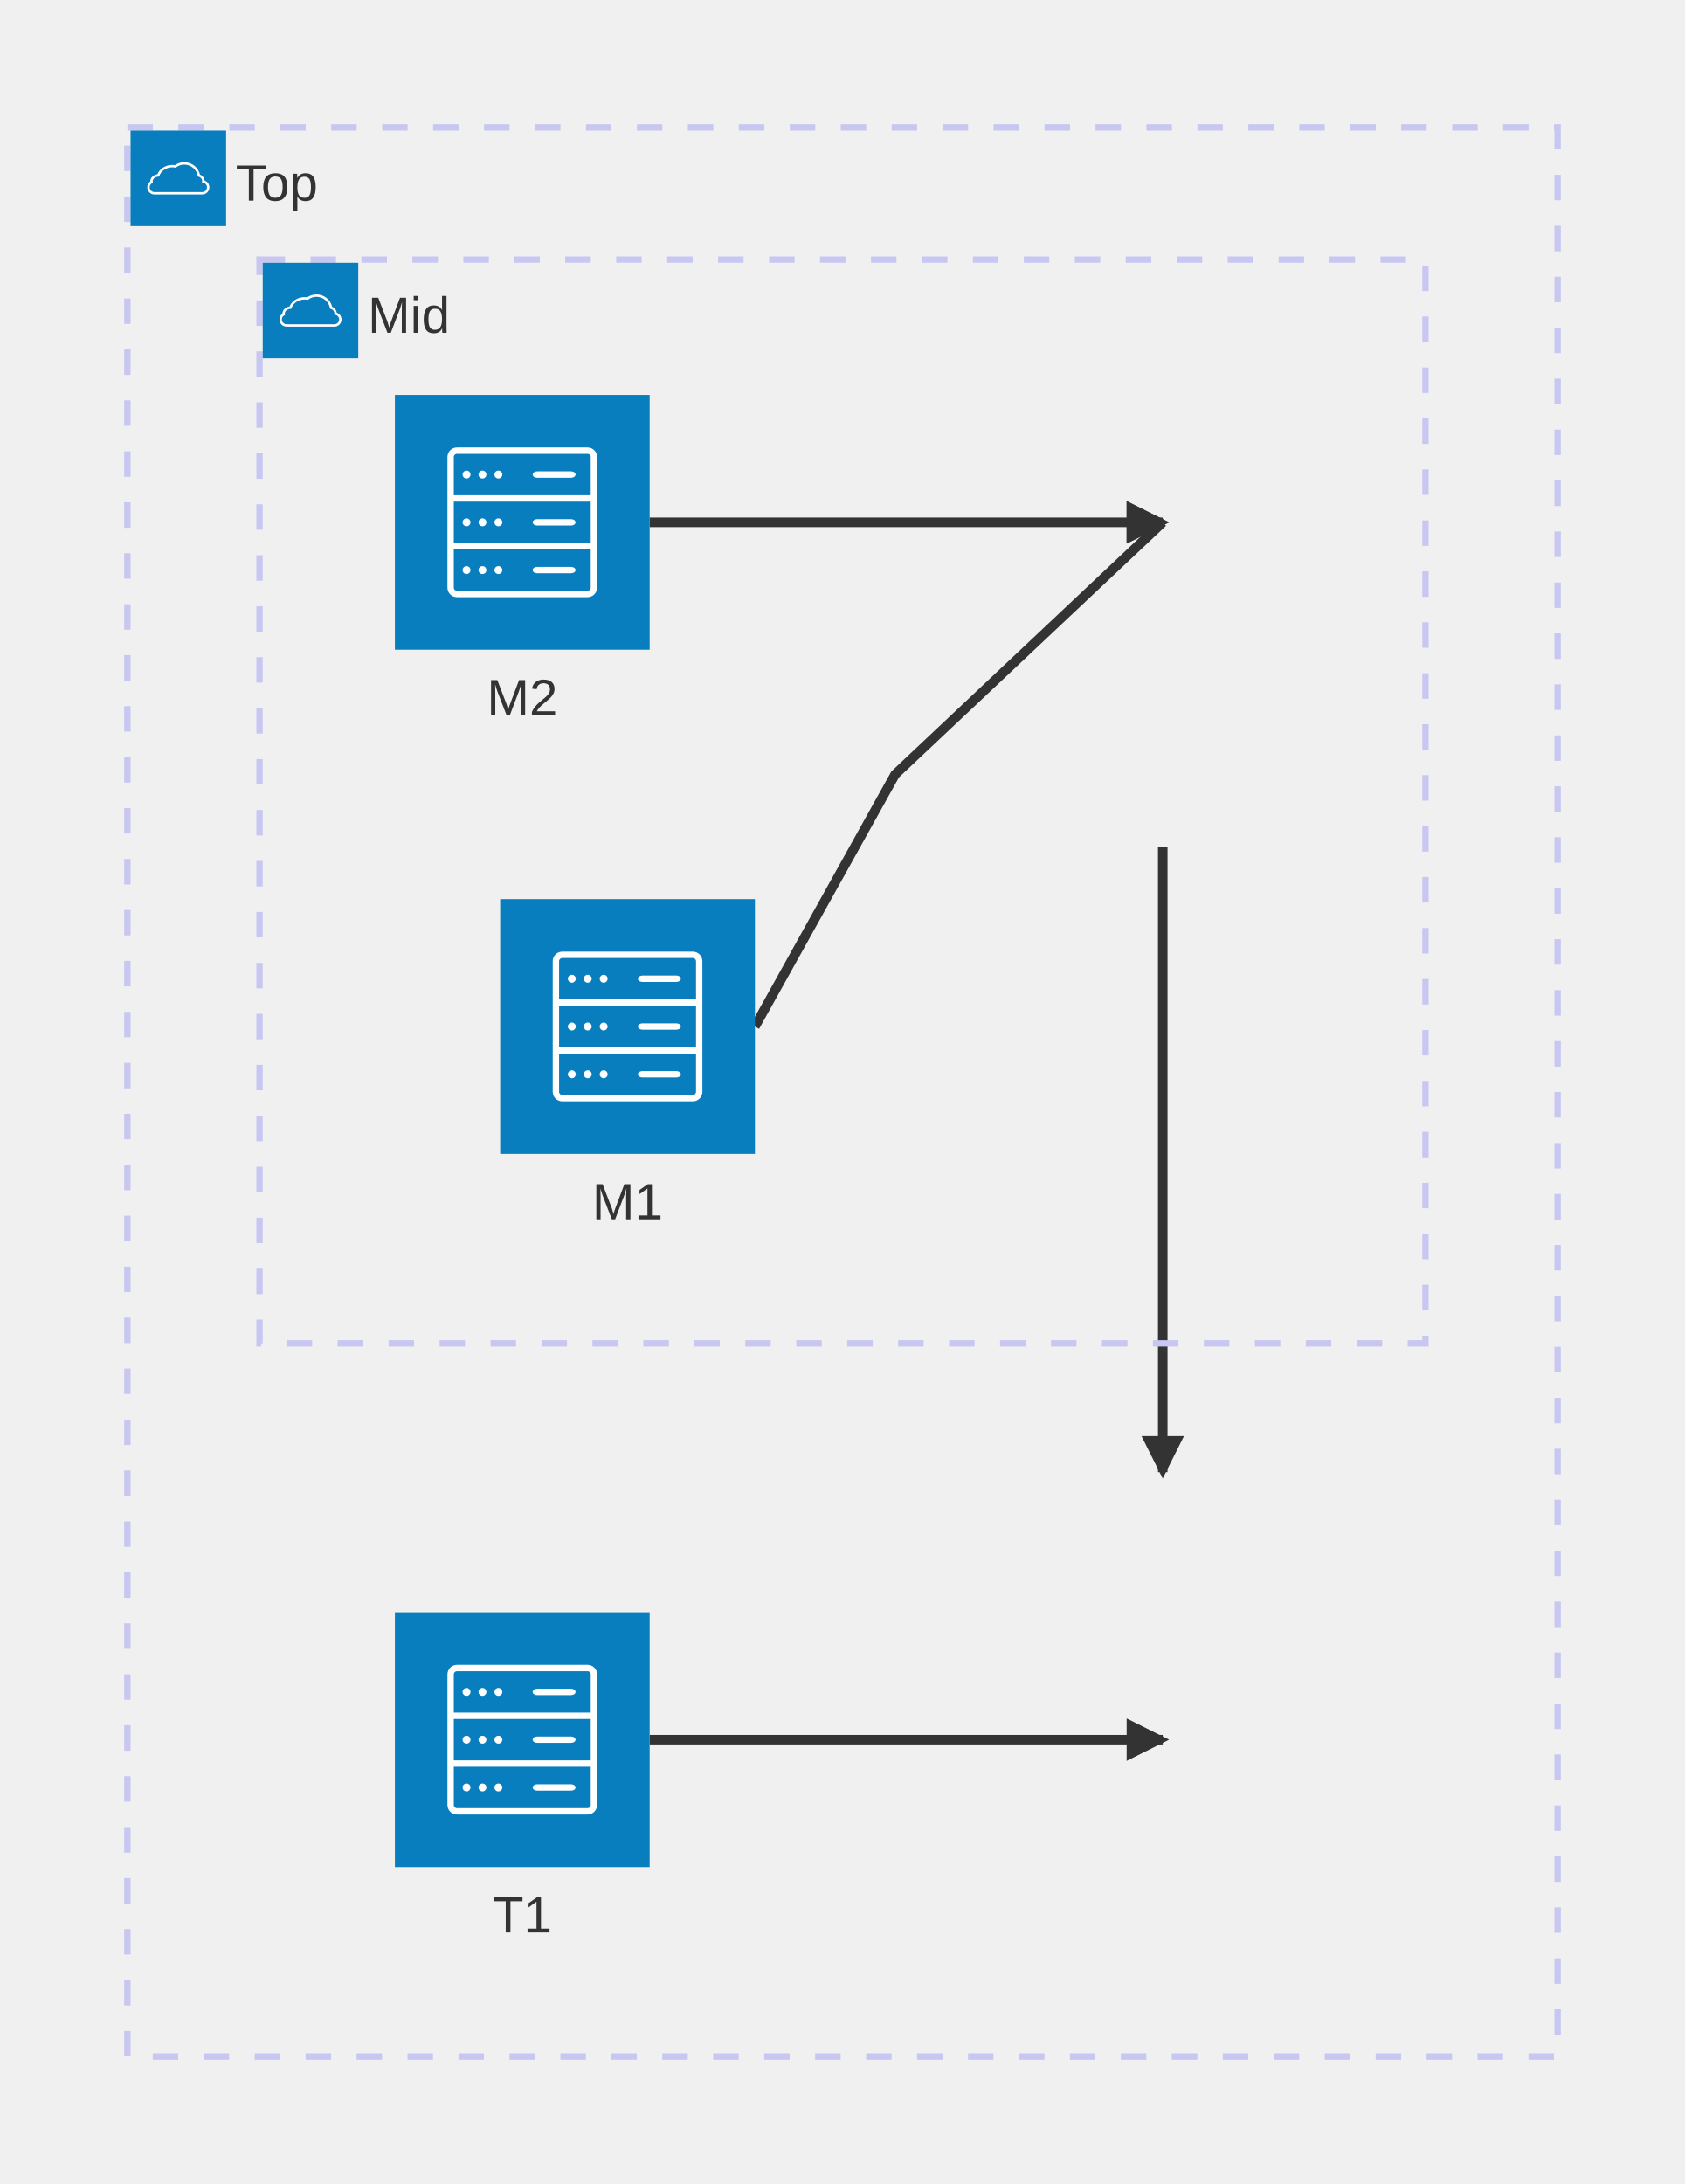
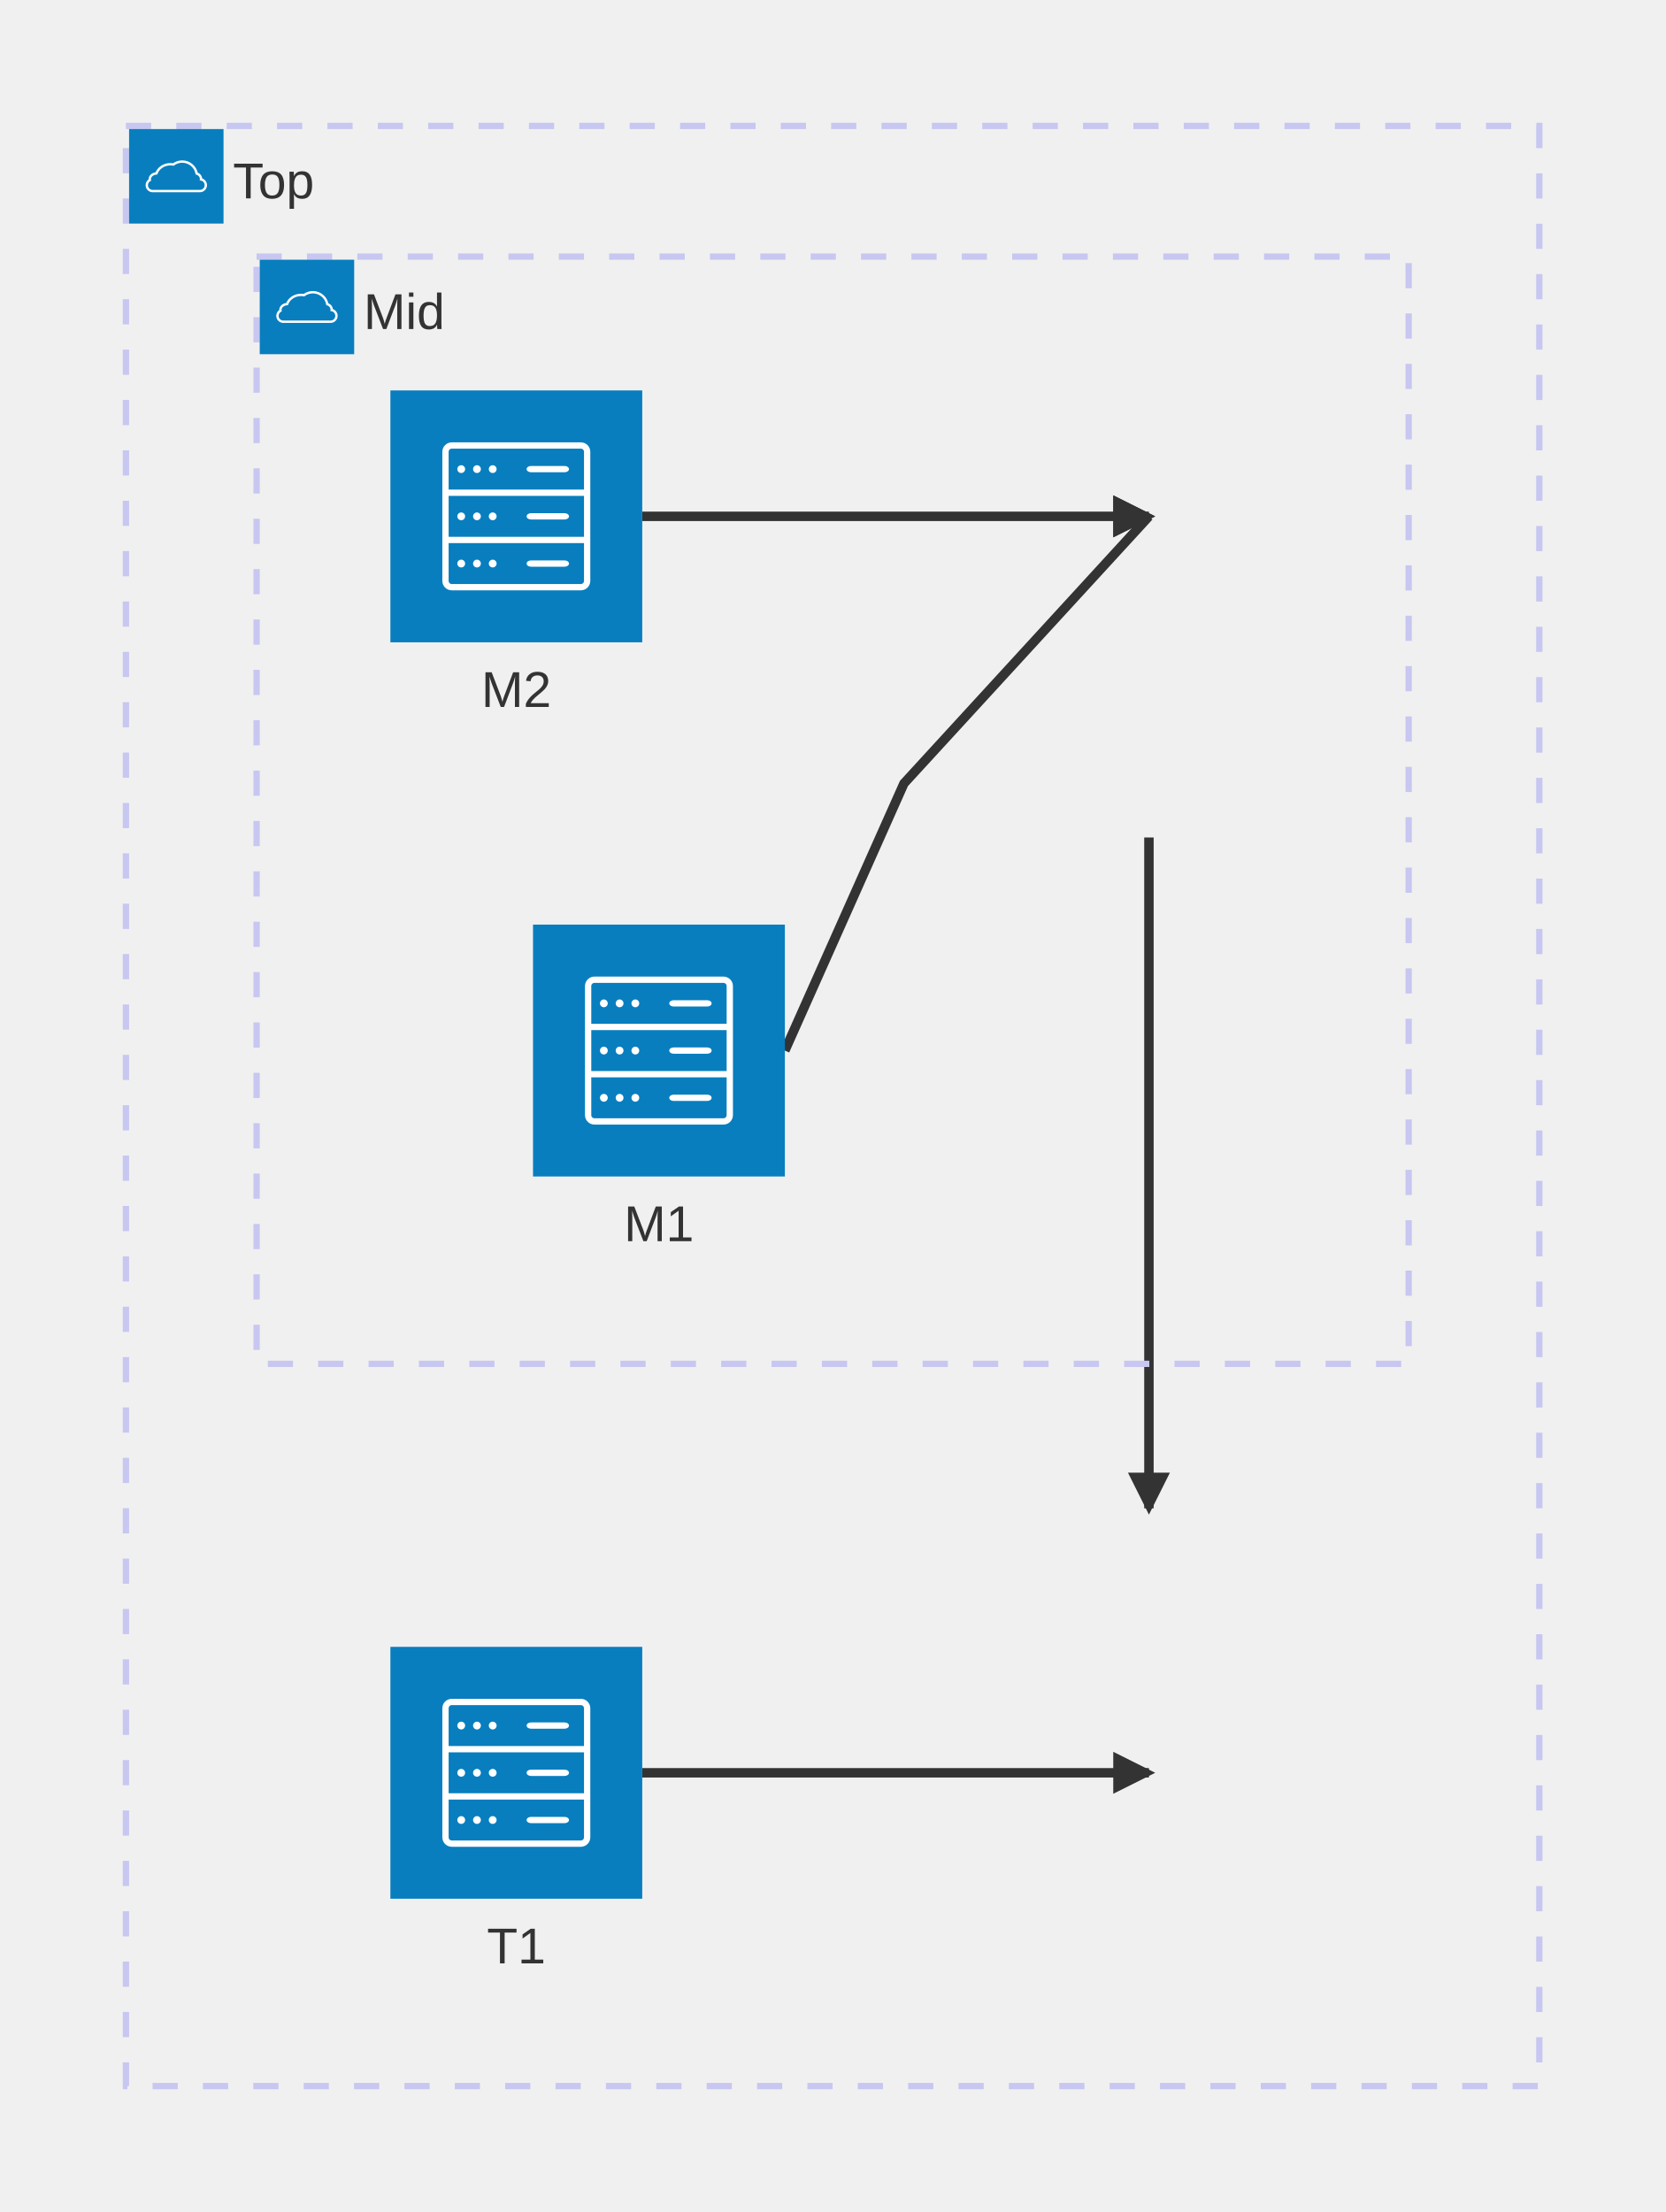
- <svg xmlns="http://www.w3.org/2000/svg" id="stress_architecture_nested_junctions_023" width="100%" style="max-width: 529.115px; background-color: white;" viewBox="-224.558 -278.87 529.115 685.739" role="graphics-document document" aria-roledescription="architecture">
-   <style>#stress_architecture_nested_junctions_023{font-family:"trebuchet ms",verdana,arial,sans-serif;font-size:16px;fill:#333;}@keyframes edge-animation-frame{from{stroke-dashoffset:0;}}@keyframes dash{to{stroke-dashoffset:0;}}#stress_architecture_nested_junctions_023 .edge-animation-slow{stroke-dasharray:9,5!important;stroke-dashoffset:900;animation:dash 50s linear infinite;stroke-linecap:round;}#stress_architecture_nested_junctions_023 .edge-animation-fast{stroke-dasharray:9,5!important;stroke-dashoffset:900;animation:dash 20s linear infinite;stroke-linecap:round;}#stress_architecture_nested_junctions_023 .error-icon{fill:#552222;}#stress_architecture_nested_junctions_023 .error-text{fill:#552222;stroke:#552222;}#stress_architecture_nested_junctions_023 .edge-thickness-normal{stroke-width:1px;}#stress_architecture_nested_junctions_023 .edge-thickness-thick{stroke-width:3.5px;}#stress_architecture_nested_junctions_023 .edge-pattern-solid{stroke-dasharray:0;}#stress_architecture_nested_junctions_023 .edge-thickness-invisible{stroke-width:0;fill:none;}#stress_architecture_nested_junctions_023 .edge-pattern-dashed{stroke-dasharray:3;}#stress_architecture_nested_junctions_023 .edge-pattern-dotted{stroke-dasharray:2;}#stress_architecture_nested_junctions_023 .marker{fill:#333333;stroke:#333333;}#stress_architecture_nested_junctions_023 .marker.cross{stroke:#333333;}#stress_architecture_nested_junctions_023 svg{font-family:"trebuchet ms",verdana,arial,sans-serif;font-size:16px;}#stress_architecture_nested_junctions_023 p{margin:0;}#stress_architecture_nested_junctions_023 .edge{stroke-width:3;stroke:#333333;fill:none;}#stress_architecture_nested_junctions_023 .arrow{fill:#333333;}#stress_architecture_nested_junctions_023 .node-bkg{fill:none;stroke:hsl(240, 60%, 86.275%);stroke-width:2px;stroke-dasharray:8;}#stress_architecture_nested_junctions_023 .node-icon-text{display:flex;align-items:center;}#stress_architecture_nested_junctions_023 .node-icon-text&gt;div{color:#fff;margin:1px;height:fit-content;text-align:center;overflow:hidden;display:-webkit-box;-webkit-box-orient:vertical;}#stress_architecture_nested_junctions_023 :root{--mermaid-font-family:"trebuchet ms",verdana,arial,sans-serif;}</style>
+ <svg xmlns="http://www.w3.org/2000/svg" id="stress_architecture_nested_junctions_023" width="100%" style="max-width: 528.941px; background-color: white;" viewBox="-224.471 -287.288 528.941 702.575" role="graphics-document document" aria-roledescription="architecture">
+   <style>#stress_architecture_nested_junctions_023{font-family:"trebuchet ms",verdana,arial,sans-serif;font-size:16px;fill:#333;}@keyframes edge-animation-frame{from{stroke-dashoffset:0;}}@keyframes dash{to{stroke-dashoffset:0;}}#stress_architecture_nested_junctions_023 .edge-animation-slow{stroke-dasharray:9,5!important;stroke-dashoffset:900;animation:dash 50s linear infinite;stroke-linecap:round;}#stress_architecture_nested_junctions_023 .edge-animation-fast{stroke-dasharray:9,5!important;stroke-dashoffset:900;animation:dash 20s linear infinite;stroke-linecap:round;}#stress_architecture_nested_junctions_023 .error-icon{fill:#552222;}#stress_architecture_nested_junctions_023 .error-text{fill:#552222;stroke:#552222;}#stress_architecture_nested_junctions_023 .edge-thickness-normal{stroke-width:1px;}#stress_architecture_nested_junctions_023 .edge-thickness-thick{stroke-width:3.5px;}#stress_architecture_nested_junctions_023 .edge-pattern-solid{stroke-dasharray:0;}#stress_architecture_nested_junctions_023 .edge-thickness-invisible{stroke-width:0;fill:none;}#stress_architecture_nested_junctions_023 .edge-pattern-dashed{stroke-dasharray:3;}#stress_architecture_nested_junctions_023 .edge-pattern-dotted{stroke-dasharray:2;}#stress_architecture_nested_junctions_023 .marker{fill:#333333;stroke:#333333;}#stress_architecture_nested_junctions_023 .marker.cross{stroke:#333333;}#stress_architecture_nested_junctions_023 svg{font-family:"trebuchet ms",verdana,arial,sans-serif;font-size:16px;}#stress_architecture_nested_junctions_023 p{margin:0;}#stress_architecture_nested_junctions_023 .edge{stroke-width:3;stroke:#333333;fill:none;}#stress_architecture_nested_junctions_023 .arrow{fill:#333333;}#stress_architecture_nested_junctions_023 .node-bkg{fill:none;stroke:hsl(240, 60%, 86.275%);stroke-width:2px;stroke-dasharray:8;}#stress_architecture_nested_junctions_023 .node-icon-text{display:flex;align-items:center;}#stress_architecture_nested_junctions_023 .node-icon-text&gt;div{color:#fff;margin:1px;height:fit-content;text-align:center;overflow:hidden;display:-webkit-box;-webkit-box-orient:vertical;}#stress_architecture_nested_junctions_023 .node .neo-node{stroke:#9370DB;}#stress_architecture_nested_junctions_023 [data-look="neo"].node rect,#stress_architecture_nested_junctions_023 [data-look="neo"].cluster rect,#stress_architecture_nested_junctions_023 [data-look="neo"].node polygon{stroke:#9370DB;filter:drop-shadow(1px 2px 2px rgba(185, 185, 185, 1));}#stress_architecture_nested_junctions_023 [data-look="neo"].node path{stroke:#9370DB;stroke-width:1px;}#stress_architecture_nested_junctions_023 [data-look="neo"].node .outer-path{filter:drop-shadow(1px 2px 2px rgba(185, 185, 185, 1));}#stress_architecture_nested_junctions_023 [data-look="neo"].node .neo-line path{stroke:#9370DB;filter:none;}#stress_architecture_nested_junctions_023 [data-look="neo"].node circle{stroke:#9370DB;filter:drop-shadow(1px 2px 2px rgba(185, 185, 185, 1));}#stress_architecture_nested_junctions_023 [data-look="neo"].node circle .state-start{fill:#000000;}#stress_architecture_nested_junctions_023 [data-look="neo"].icon-shape .icon{fill:#9370DB;filter:drop-shadow(1px 2px 2px rgba(185, 185, 185, 1));}#stress_architecture_nested_junctions_023 [data-look="neo"].icon-shape .icon-neo path{stroke:#9370DB;filter:drop-shadow(1px 2px 2px rgba(185, 185, 185, 1));}#stress_architecture_nested_junctions_023 :root{--mermaid-font-family:"trebuchet ms",verdana,arial,sans-serif;}</style>
  <g />
  <g class="architecture-edges">
    <g>
-       <path d="M 12.504,43.431 L 56.531,-35.719 L140.558,-114.87" class="edge" id="L_m1_j1_0" />
-       <polygon points="13.333,6.667 0,13.333 0,0" transform="translate(129.2243,-121.5364)" class="arrow" />
-     </g>
-     <g>
-       <path d="M -20.558,-114.87 L 40,-114.87 L140.558,-114.87" class="edge" id="L_m2_j1_0" />
-       <polygon points="13.333,6.667 0,13.333 0,0" transform="translate(129.2243,-121.5364)" class="arrow" />
-     </g>
-     <g>
-       <path d="M 140.558,-12.87 L 140.558,76.25 L140.558,183.37" class="edge" id="L_j1_j2_0" />
-       <polygon points="0,0 13.333,0 6.667,13.333" transform="translate(133.891,172.0364)" class="arrow" />
-     </g>
-     <g>
-       <path d="M -20.558,267.37 L 40,267.37 L140.558,267.37" class="edge" id="L_t1_j2_0" />
-       <polygon points="13.333,6.667 0,13.333 0,0" transform="translate(129.2243,260.7031)" class="arrow" />
+       <path d="M 24.835,46.397 L 62.653,-38.445 L140.471,-123.288" class="edge" id="stress_architecture_nested_junctions_023-L_m1_j1_0" />
+       <polygon points="13.333,6.667 0,13.333 0,0" transform="translate(129.1373,-129.9543)" class="arrow" />
+     </g>
+     <g>
+       <path d="M -20.471,-123.288 L 40,-123.288 L140.471,-123.288" class="edge" id="stress_architecture_nested_junctions_023-L_m2_j1_0" />
+       <polygon points="13.333,6.667 0,13.333 0,0" transform="translate(129.1373,-129.9543)" class="arrow" />
+     </g>
+     <g>
+       <path d="M 140.471,-21.288 L 140.471,76.25 L140.471,191.788" class="edge" id="stress_architecture_nested_junctions_023-L_j1_j2_0" />
+       <polygon points="0,0 13.333,0 6.667,13.333" transform="translate(133.804,180.4543)" class="arrow" />
+     </g>
+     <g>
+       <path d="M -20.471,275.788 L 40,275.788 L140.471,275.788" class="edge" id="stress_architecture_nested_junctions_023-L_t1_j2_0" />
+       <polygon points="13.333,6.667 0,13.333 0,0" transform="translate(129.1373,269.121)" class="arrow" />
    </g>
  </g>
  <g class="architecture-services">
-     <g id="service-t1" class="architecture-service" transform="translate(-100.5576,227.3697)">
+     <g id="stress_architecture_nested_junctions_023-service-t1" class="architecture-service" transform="translate(-100.4707,235.7876)">
      <g dy="1em" alignment-baseline="middle" dominant-baseline="middle" text-anchor="middle" transform="translate(40, 80)">
        <g>
          <rect class="background" style="stroke: none" />
          <text y="-10.1" style="">
-             <tspan class="text-outer-tspan" x="0" y="-0.1em" dy="1.1em">
+             <tspan class="text-outer-tspan row" x="0" y="-0.1em" dy="1.1em">
              <tspan font-style="normal" class="text-inner-tspan" font-weight="normal">T1</tspan>
            </tspan>
          </text>
        </g>
      </g>
      <g>
        <g>
          <svg width="80" height="80" viewBox="0 0 80 80">
            <g>
              <rect width="80" height="80" style="fill: #087ebf; stroke-width: 0px;" />
              <rect x="17.5" y="17.5" width="45" height="45" rx="2" ry="2" style="fill: none; stroke: #fff; stroke-miterlimit: 10; stroke-width: 2px;" />
              <line x1="17.5" y1="32.5" x2="62.5" y2="32.5" style="fill: none; stroke: #fff; stroke-miterlimit: 10; stroke-width: 2px;" />
              <line x1="17.5" y1="47.5" x2="62.5" y2="47.5" style="fill: none; stroke: #fff; stroke-miterlimit: 10; stroke-width: 2px;" />
              <g>
                <path d="m56.25,25c0,.27-.45.5-1,.5h-10.5c-.55,0-1-.23-1-.5s.45-.5,1-.5h10.5c.55,0,1,.23,1,.5Z" style="fill: #fff; stroke-width: 0px;" />
                <path d="m56.25,25c0,.27-.45.5-1,.5h-10.5c-.55,0-1-.23-1-.5s.45-.5,1-.5h10.5c.55,0,1,.23,1,.5Z" style="fill: none; stroke: #fff; stroke-miterlimit: 10;" />
              </g>
              <g>
                <path d="m56.25,40c0,.27-.45.5-1,.5h-10.5c-.55,0-1-.23-1-.5s.45-.5,1-.5h10.5c.55,0,1,.23,1,.5Z" style="fill: #fff; stroke-width: 0px;" />
                <path d="m56.25,40c0,.27-.45.5-1,.5h-10.5c-.55,0-1-.23-1-.5s.45-.5,1-.5h10.5c.55,0,1,.23,1,.5Z" style="fill: none; stroke: #fff; stroke-miterlimit: 10;" />
              </g>
              <g>
                <path d="m56.25,55c0,.27-.45.5-1,.5h-10.5c-.55,0-1-.23-1-.5s.45-.5,1-.5h10.5c.55,0,1,.23,1,.5Z" style="fill: #fff; stroke-width: 0px;" />
                <path d="m56.25,55c0,.27-.45.5-1,.5h-10.5c-.55,0-1-.23-1-.5s.45-.5,1-.5h10.5c.55,0,1,.23,1,.5Z" style="fill: none; stroke: #fff; stroke-miterlimit: 10;" />
              </g>
              <g>
                <circle cx="32.5" cy="25" r=".75" style="fill: #fff; stroke: #fff; stroke-miterlimit: 10;" />
                <circle cx="27.5" cy="25" r=".75" style="fill: #fff; stroke: #fff; stroke-miterlimit: 10;" />
                <circle cx="22.5" cy="25" r=".75" style="fill: #fff; stroke: #fff; stroke-miterlimit: 10;" />
              </g>
              <g>
                <circle cx="32.5" cy="40" r=".75" style="fill: #fff; stroke: #fff; stroke-miterlimit: 10;" />
                <circle cx="27.5" cy="40" r=".75" style="fill: #fff; stroke: #fff; stroke-miterlimit: 10;" />
                <circle cx="22.5" cy="40" r=".75" style="fill: #fff; stroke: #fff; stroke-miterlimit: 10;" />
              </g>
              <g>
                <circle cx="32.5" cy="55" r=".75" style="fill: #fff; stroke: #fff; stroke-miterlimit: 10;" />
                <circle cx="27.5" cy="55" r=".75" style="fill: #fff; stroke: #fff; stroke-miterlimit: 10;" />
                <circle cx="22.5" cy="55" r=".75" style="fill: #fff; stroke: #fff; stroke-miterlimit: 10;" />
              </g>
            </g>
          </svg>
        </g>
      </g>
    </g>
-     <g id="service-m1" class="architecture-service" transform="translate(-67.49599,3.430843)">
+     <g id="stress_architecture_nested_junctions_023-service-m1" class="architecture-service" transform="translate(-55.16543,6.397073)">
      <g dy="1em" alignment-baseline="middle" dominant-baseline="middle" text-anchor="middle" transform="translate(40, 80)">
        <g>
          <rect class="background" style="stroke: none" />
          <text y="-10.1" style="">
-             <tspan class="text-outer-tspan" x="0" y="-0.1em" dy="1.1em">
+             <tspan class="text-outer-tspan row" x="0" y="-0.1em" dy="1.1em">
              <tspan font-style="normal" class="text-inner-tspan" font-weight="normal">M1</tspan>
            </tspan>
          </text>
        </g>
      </g>
      <g>
        <g>
          <svg width="80" height="80" viewBox="0 0 80 80">
            <g>
              <rect width="80" height="80" style="fill: #087ebf; stroke-width: 0px;" />
              <rect x="17.5" y="17.5" width="45" height="45" rx="2" ry="2" style="fill: none; stroke: #fff; stroke-miterlimit: 10; stroke-width: 2px;" />
              <line x1="17.5" y1="32.5" x2="62.5" y2="32.5" style="fill: none; stroke: #fff; stroke-miterlimit: 10; stroke-width: 2px;" />
              <line x1="17.5" y1="47.5" x2="62.5" y2="47.5" style="fill: none; stroke: #fff; stroke-miterlimit: 10; stroke-width: 2px;" />
              <g>
                <path d="m56.25,25c0,.27-.45.5-1,.5h-10.5c-.55,0-1-.23-1-.5s.45-.5,1-.5h10.5c.55,0,1,.23,1,.5Z" style="fill: #fff; stroke-width: 0px;" />
                <path d="m56.25,25c0,.27-.45.5-1,.5h-10.5c-.55,0-1-.23-1-.5s.45-.5,1-.5h10.5c.55,0,1,.23,1,.5Z" style="fill: none; stroke: #fff; stroke-miterlimit: 10;" />
              </g>
              <g>
                <path d="m56.25,40c0,.27-.45.5-1,.5h-10.5c-.55,0-1-.23-1-.5s.45-.5,1-.5h10.5c.55,0,1,.23,1,.5Z" style="fill: #fff; stroke-width: 0px;" />
                <path d="m56.25,40c0,.27-.45.5-1,.5h-10.5c-.55,0-1-.23-1-.5s.45-.5,1-.5h10.5c.55,0,1,.23,1,.5Z" style="fill: none; stroke: #fff; stroke-miterlimit: 10;" />
              </g>
              <g>
                <path d="m56.25,55c0,.27-.45.5-1,.5h-10.5c-.55,0-1-.23-1-.5s.45-.5,1-.5h10.5c.55,0,1,.23,1,.5Z" style="fill: #fff; stroke-width: 0px;" />
                <path d="m56.25,55c0,.27-.45.5-1,.5h-10.5c-.55,0-1-.23-1-.5s.45-.5,1-.5h10.5c.55,0,1,.23,1,.5Z" style="fill: none; stroke: #fff; stroke-miterlimit: 10;" />
              </g>
              <g>
                <circle cx="32.5" cy="25" r=".75" style="fill: #fff; stroke: #fff; stroke-miterlimit: 10;" />
                <circle cx="27.5" cy="25" r=".75" style="fill: #fff; stroke: #fff; stroke-miterlimit: 10;" />
                <circle cx="22.5" cy="25" r=".75" style="fill: #fff; stroke: #fff; stroke-miterlimit: 10;" />
              </g>
              <g>
                <circle cx="32.5" cy="40" r=".75" style="fill: #fff; stroke: #fff; stroke-miterlimit: 10;" />
                <circle cx="27.5" cy="40" r=".75" style="fill: #fff; stroke: #fff; stroke-miterlimit: 10;" />
                <circle cx="22.5" cy="40" r=".75" style="fill: #fff; stroke: #fff; stroke-miterlimit: 10;" />
              </g>
              <g>
                <circle cx="32.5" cy="55" r=".75" style="fill: #fff; stroke: #fff; stroke-miterlimit: 10;" />
                <circle cx="27.5" cy="55" r=".75" style="fill: #fff; stroke: #fff; stroke-miterlimit: 10;" />
                <circle cx="22.5" cy="55" r=".75" style="fill: #fff; stroke: #fff; stroke-miterlimit: 10;" />
              </g>
            </g>
          </svg>
        </g>
      </g>
    </g>
-     <g id="service-m2" class="architecture-service" transform="translate(-100.5576,-154.8697)">
+     <g id="stress_architecture_nested_junctions_023-service-m2" class="architecture-service" transform="translate(-100.4707,-163.2876)">
      <g dy="1em" alignment-baseline="middle" dominant-baseline="middle" text-anchor="middle" transform="translate(40, 80)">
        <g>
          <rect class="background" style="stroke: none" />
          <text y="-10.1" style="">
-             <tspan class="text-outer-tspan" x="0" y="-0.1em" dy="1.1em">
+             <tspan class="text-outer-tspan row" x="0" y="-0.1em" dy="1.1em">
              <tspan font-style="normal" class="text-inner-tspan" font-weight="normal">M2</tspan>
            </tspan>
          </text>
        </g>
      </g>
      <g>
        <g>
          <svg width="80" height="80" viewBox="0 0 80 80">
            <g>
              <rect width="80" height="80" style="fill: #087ebf; stroke-width: 0px;" />
              <rect x="17.5" y="17.5" width="45" height="45" rx="2" ry="2" style="fill: none; stroke: #fff; stroke-miterlimit: 10; stroke-width: 2px;" />
              <line x1="17.5" y1="32.5" x2="62.5" y2="32.5" style="fill: none; stroke: #fff; stroke-miterlimit: 10; stroke-width: 2px;" />
              <line x1="17.5" y1="47.5" x2="62.5" y2="47.5" style="fill: none; stroke: #fff; stroke-miterlimit: 10; stroke-width: 2px;" />
              <g>
                <path d="m56.25,25c0,.27-.45.5-1,.5h-10.5c-.55,0-1-.23-1-.5s.45-.5,1-.5h10.5c.55,0,1,.23,1,.5Z" style="fill: #fff; stroke-width: 0px;" />
                <path d="m56.25,25c0,.27-.45.5-1,.5h-10.5c-.55,0-1-.23-1-.5s.45-.5,1-.5h10.5c.55,0,1,.23,1,.5Z" style="fill: none; stroke: #fff; stroke-miterlimit: 10;" />
              </g>
              <g>
                <path d="m56.25,40c0,.27-.45.5-1,.5h-10.5c-.55,0-1-.23-1-.5s.45-.5,1-.5h10.5c.55,0,1,.23,1,.5Z" style="fill: #fff; stroke-width: 0px;" />
                <path d="m56.25,40c0,.27-.45.5-1,.5h-10.5c-.55,0-1-.23-1-.5s.45-.5,1-.5h10.5c.55,0,1,.23,1,.5Z" style="fill: none; stroke: #fff; stroke-miterlimit: 10;" />
              </g>
              <g>
                <path d="m56.25,55c0,.27-.45.5-1,.5h-10.5c-.55,0-1-.23-1-.5s.45-.5,1-.5h10.5c.55,0,1,.23,1,.5Z" style="fill: #fff; stroke-width: 0px;" />
                <path d="m56.25,55c0,.27-.45.5-1,.5h-10.5c-.55,0-1-.23-1-.5s.45-.5,1-.5h10.5c.55,0,1,.23,1,.5Z" style="fill: none; stroke: #fff; stroke-miterlimit: 10;" />
              </g>
              <g>
                <circle cx="32.5" cy="25" r=".75" style="fill: #fff; stroke: #fff; stroke-miterlimit: 10;" />
                <circle cx="27.5" cy="25" r=".75" style="fill: #fff; stroke: #fff; stroke-miterlimit: 10;" />
                <circle cx="22.5" cy="25" r=".75" style="fill: #fff; stroke: #fff; stroke-miterlimit: 10;" />
              </g>
              <g>
                <circle cx="32.5" cy="40" r=".75" style="fill: #fff; stroke: #fff; stroke-miterlimit: 10;" />
                <circle cx="27.5" cy="40" r=".75" style="fill: #fff; stroke: #fff; stroke-miterlimit: 10;" />
                <circle cx="22.5" cy="40" r=".75" style="fill: #fff; stroke: #fff; stroke-miterlimit: 10;" />
              </g>
              <g>
                <circle cx="32.5" cy="55" r=".75" style="fill: #fff; stroke: #fff; stroke-miterlimit: 10;" />
                <circle cx="27.5" cy="55" r=".75" style="fill: #fff; stroke: #fff; stroke-miterlimit: 10;" />
                <circle cx="22.5" cy="55" r=".75" style="fill: #fff; stroke: #fff; stroke-miterlimit: 10;" />
              </g>
            </g>
          </svg>
        </g>
      </g>
    </g>
-     <g class="architecture-junction" transform="translate(100.5576,-154.8697)">
-       <g>
-         <rect id="node-j1" fill-opacity="0" width="80" height="80" />
-       </g>
-     </g>
-     <g class="architecture-junction" transform="translate(100.5576,227.3697)">
-       <g>
-         <rect id="node-j2" fill-opacity="0" width="80" height="80" />
+     <g class="architecture-junction" transform="translate(100.4707,-163.2876)">
+       <g>
+         <rect id="stress_architecture_nested_junctions_023-node-j1" fill-opacity="0" width="80" height="80" />
+       </g>
+     </g>
+     <g class="architecture-junction" transform="translate(100.4707,235.7876)">
+       <g>
+         <rect id="stress_architecture_nested_junctions_023-node-j2" fill-opacity="0" width="80" height="80" />
      </g>
    </g>
  </g>
  <g class="architecture-groups">
-     <rect id="group-top" x="-184.558" y="-238.87" width="449.115" height="605.739" class="node-bkg" />
-     <g>
-       <g transform="translate(-183.5576, -237.8697)">
+     <rect id="stress_architecture_nested_junctions_023-group-top" x="-184.471" y="-247.288" width="448.941" height="622.575" class="node-bkg" />
+     <g>
+       <g transform="translate(-183.4707, -246.2876)">
        <g>
          <svg width="30" height="30" viewBox="0 0 80 80">
            <g>
              <rect width="80" height="80" style="fill: #087ebf; stroke-width: 0px;" />
              <path d="m65,47.5c0,2.76-2.24,5-5,5H20c-2.76,0-5-2.24-5-5,0-1.87,1.03-3.51,2.56-4.36-.04-.21-.06-.42-.06-.64,0-2.6,2.48-4.74,5.65-4.97,1.65-4.51,6.34-7.76,11.85-7.76.86,0,1.69.08,2.5.23,2.09-1.57,4.69-2.5,7.5-2.5,6.1,0,11.19,4.38,12.28,10.17,2.14.56,3.72,2.51,3.72,4.83,0,.03,0,.07-.01.1,2.29.46,4.01,2.48,4.01,4.9Z" style="fill: none; stroke: #fff; stroke-miterlimit: 10; stroke-width: 2px;" />
            </g>
          </svg>
        </g>
      </g>
-       <g dy="1em" alignment-baseline="middle" dominant-baseline="start" text-anchor="start" transform="translate(-150.5576, -231.8697)">
-         <g>
-           <rect class="background" style="stroke: none" />
-           <text y="-10.1" style="">
-             <tspan class="text-outer-tspan" x="0" y="-0.1em" dy="1.1em">
+       <g dy="1em" alignment-baseline="middle" dominant-baseline="start" text-anchor="start" transform="translate(-150.4707, -240.2876)">
+         <g>
+           <rect class="background" style="stroke: none" />
+           <text y="-10.1" style="">
+             <tspan class="text-outer-tspan row" x="0" y="-0.1em" dy="1.1em">
              <tspan font-style="normal" class="text-inner-tspan" font-weight="normal">Top</tspan>
            </tspan>
          </text>
        </g>
      </g>
    </g>
-     <rect id="group-mid" x="-143.058" y="-197.37" width="366.115" height="340.301" class="node-bkg" />
-     <g>
-       <g transform="translate(-142.0576, -196.3697)">
+     <rect id="stress_architecture_nested_junctions_023-group-mid" x="-142.971" y="-205.788" width="365.941" height="351.685" class="node-bkg" />
+     <g>
+       <g transform="translate(-141.9707, -204.7876)">
        <g>
          <svg width="30" height="30" viewBox="0 0 80 80">
            <g>
              <rect width="80" height="80" style="fill: #087ebf; stroke-width: 0px;" />
              <path d="m65,47.5c0,2.76-2.24,5-5,5H20c-2.76,0-5-2.24-5-5,0-1.87,1.03-3.51,2.56-4.36-.04-.21-.06-.42-.06-.64,0-2.6,2.48-4.74,5.65-4.97,1.65-4.51,6.34-7.76,11.85-7.76.86,0,1.69.08,2.5.23,2.09-1.57,4.69-2.5,7.5-2.5,6.1,0,11.19,4.38,12.28,10.17,2.14.56,3.72,2.51,3.72,4.83,0,.03,0,.07-.01.1,2.29.46,4.01,2.48,4.01,4.9Z" style="fill: none; stroke: #fff; stroke-miterlimit: 10; stroke-width: 2px;" />
            </g>
          </svg>
        </g>
      </g>
-       <g dy="1em" alignment-baseline="middle" dominant-baseline="start" text-anchor="start" transform="translate(-109.0576, -190.3697)">
-         <g>
-           <rect class="background" style="stroke: none" />
-           <text y="-10.1" style="">
-             <tspan class="text-outer-tspan" x="0" y="-0.1em" dy="1.1em">
+       <g dy="1em" alignment-baseline="middle" dominant-baseline="start" text-anchor="start" transform="translate(-108.9707, -198.7876)">
+         <g>
+           <rect class="background" style="stroke: none" />
+           <text y="-10.1" style="">
+             <tspan class="text-outer-tspan row" x="0" y="-0.1em" dy="1.1em">
              <tspan font-style="normal" class="text-inner-tspan" font-weight="normal">Mid</tspan>
            </tspan>
          </text>
        </g>
      </g>
    </g>
  </g>
</svg>
